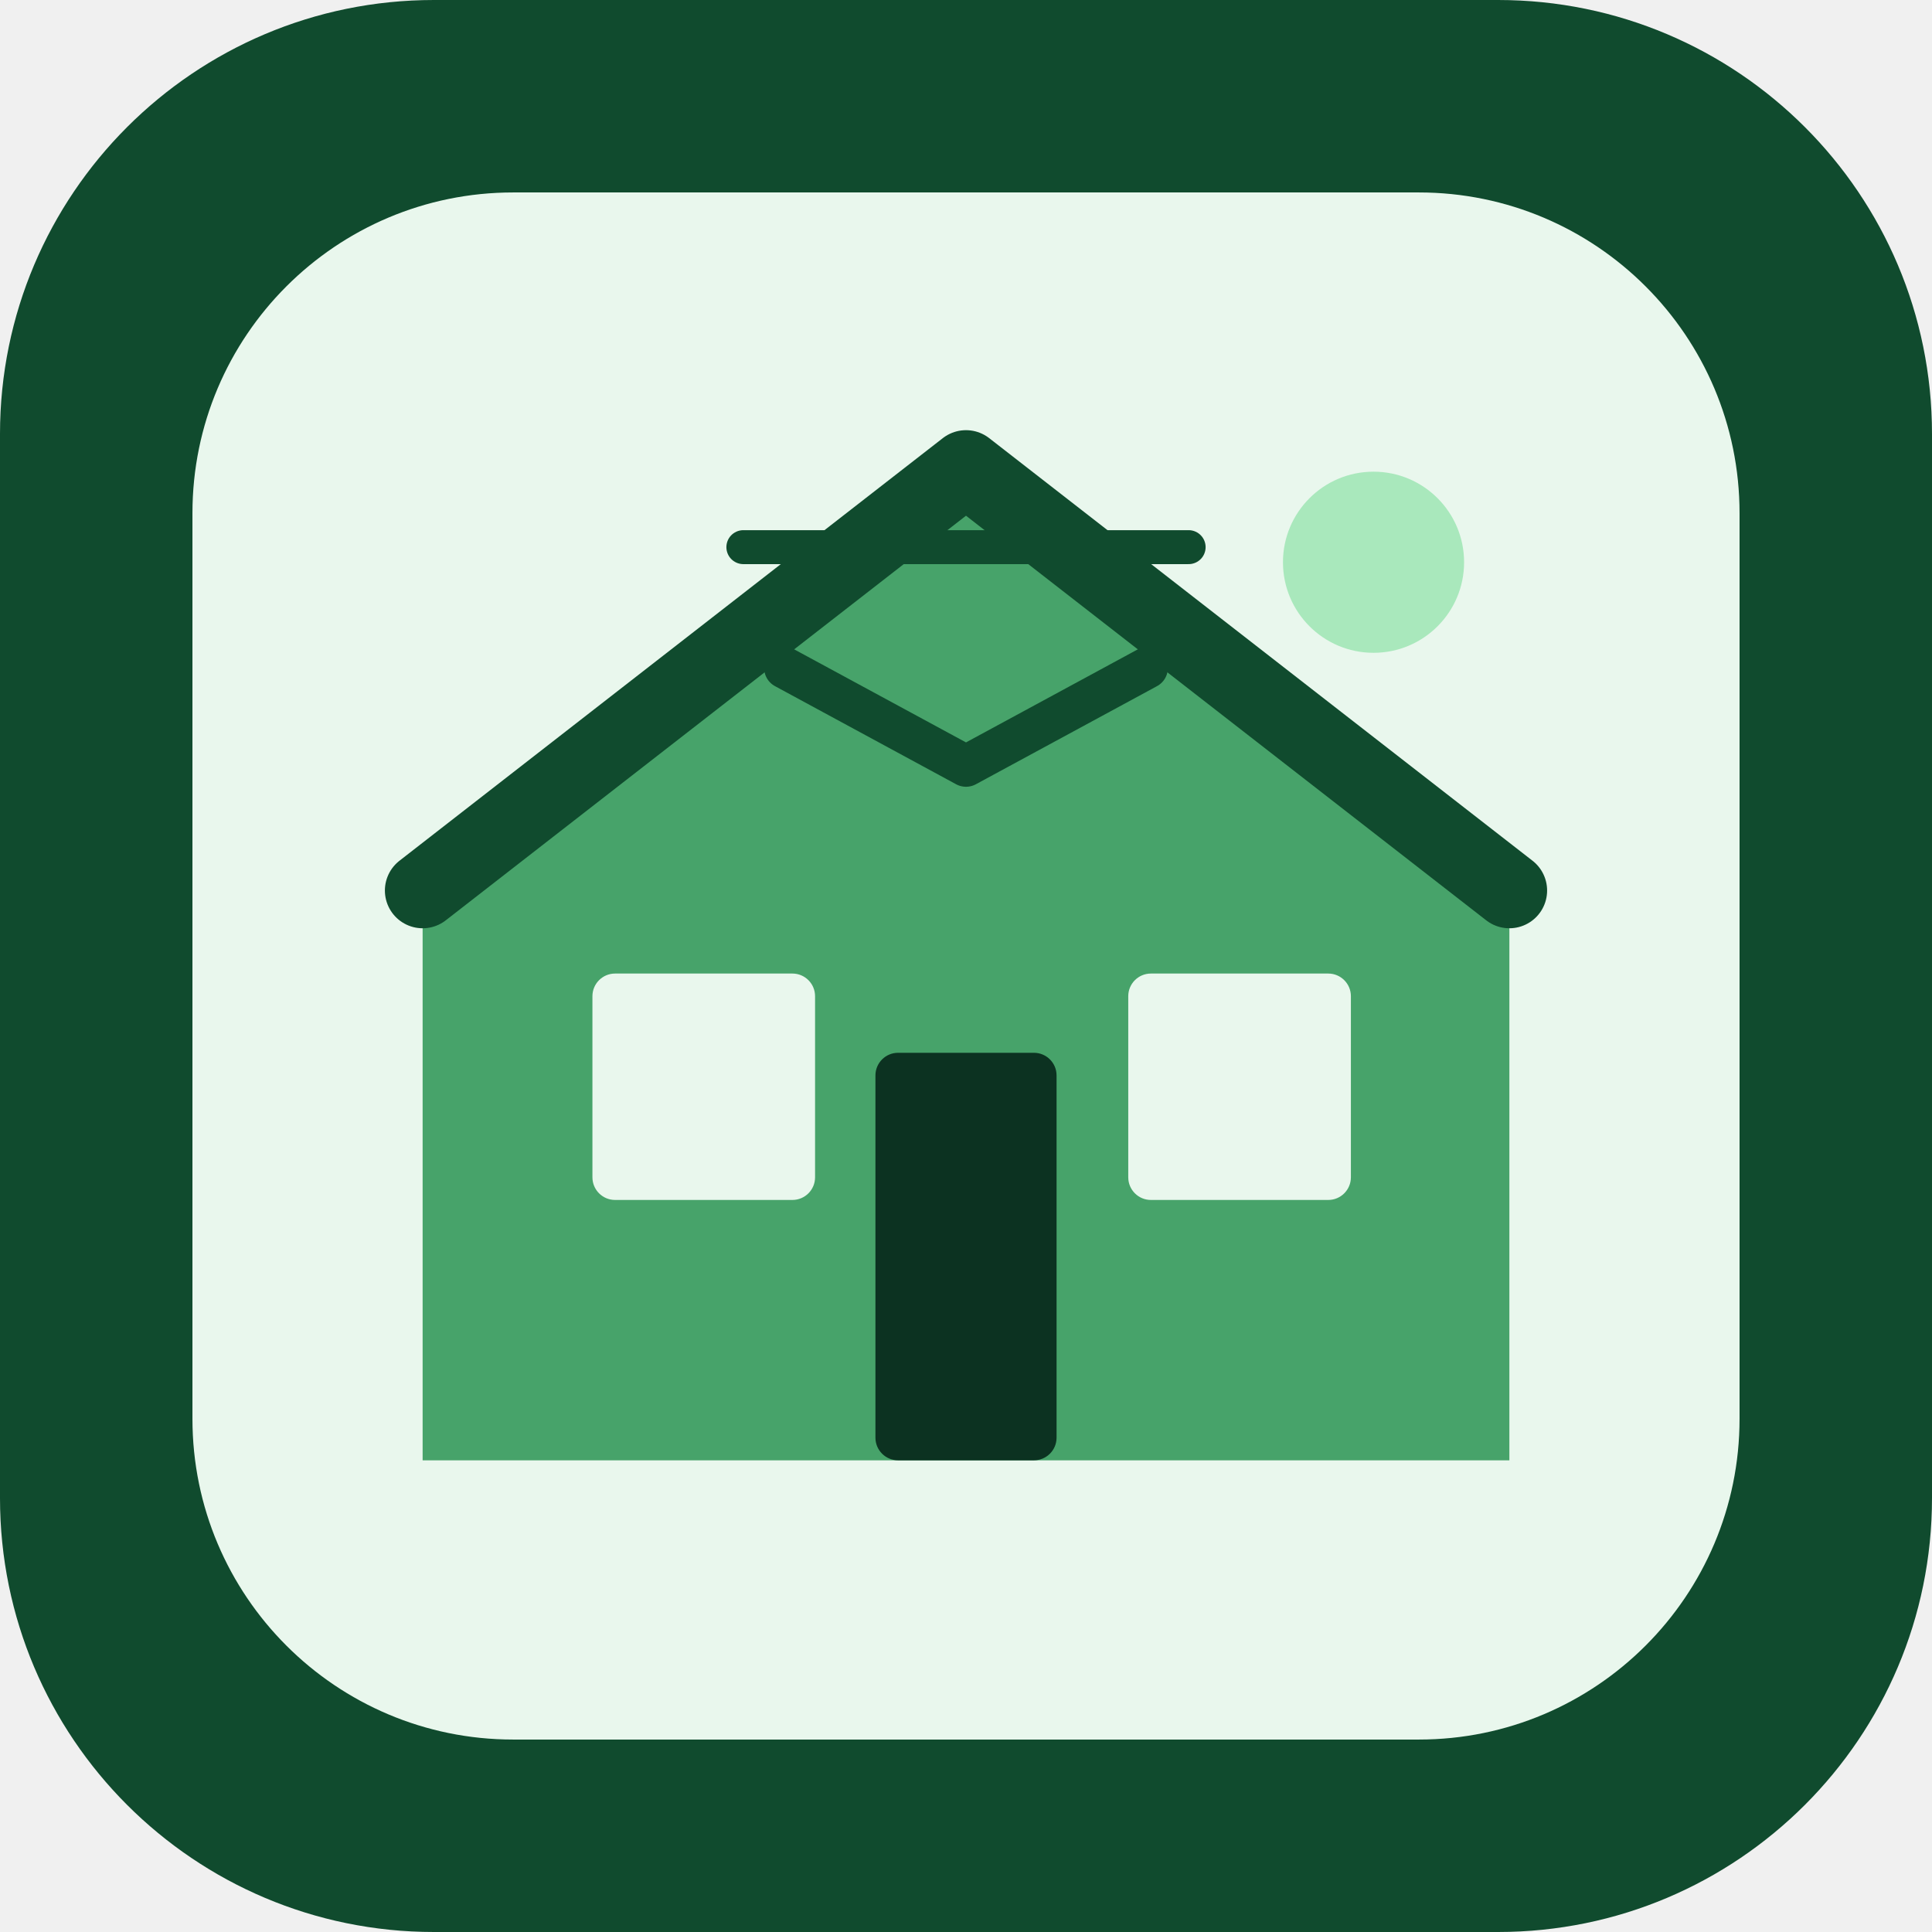
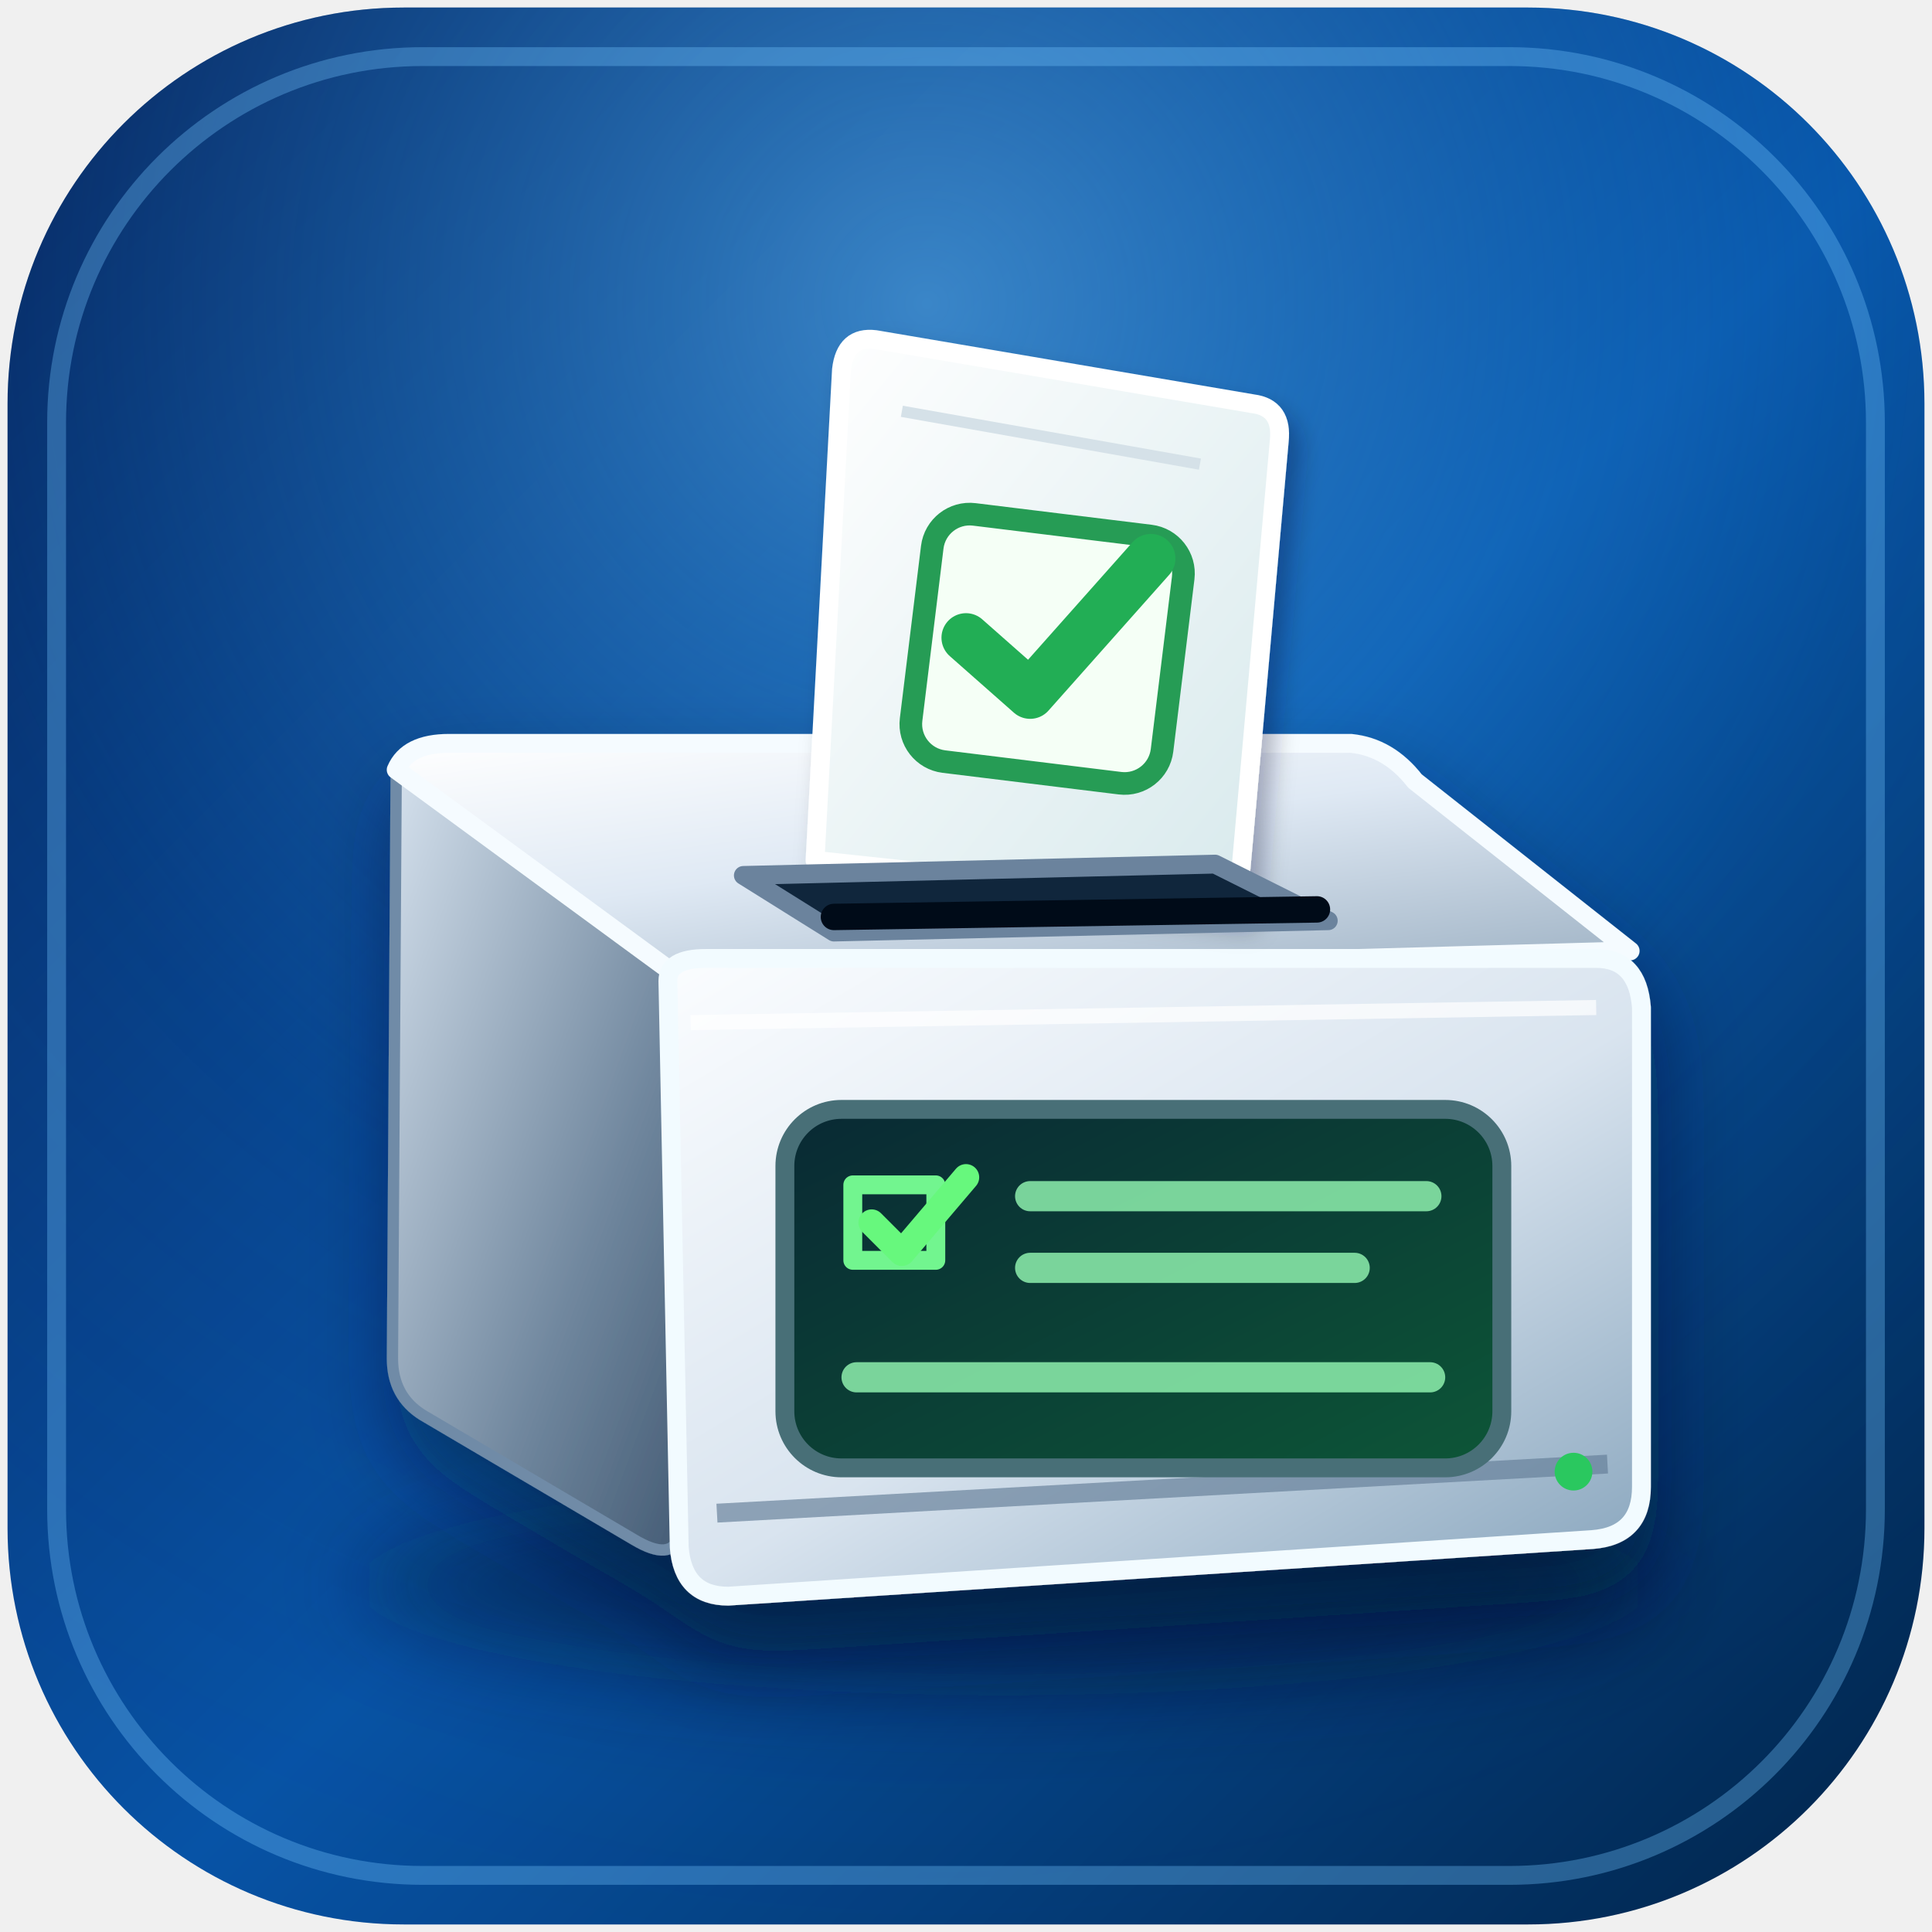
- <svg xmlns="http://www.w3.org/2000/svg" viewBox="0 0 512 512">
-   <rect width="512" height="512" rx="115" fill="#104b2e" />
-   <rect x="51" y="51" width="410" height="410" rx="85" fill="#e9f7ed" />
-   <path d="M112 236 256 124 400 236v151H112Z" fill="#47a36a" />
-   <path d="M112 236 256 124 400 236" stroke="#104b2e" stroke-width="20" fill="none" stroke-linecap="round" stroke-linejoin="round" />
-   <rect x="157" y="258" width="59" height="60" rx="6" fill="#e9f7ed" />
-   <rect x="299" y="258" width="59" height="60" rx="6" fill="#e9f7ed" />
-   <rect x="232" y="279" width="48" height="108" rx="6" fill="#0c3221" />
-   <path d="M197 145h118" stroke="#104b2e" stroke-width="9" stroke-linecap="round" />
-   <path d="m208 177 48 26 48-26" stroke="#104b2e" stroke-width="11" fill="none" stroke-linecap="round" stroke-linejoin="round" />
-   <circle cx="364" cy="149" r="24" fill="#a9e8bc" />
+ <svg xmlns="http://www.w3.org/2000/svg" width="512" height="512" viewBox="0 0 512 512" role="img" aria-labelledby="title desc">
+   <defs>
+     <linearGradient id="background" x1="0" x2="1" y1="0" y2="1">
+       <stop offset="0" stop-color="#061c50" />
+       <stop offset=".53" stop-color="#0753a6" />
+       <stop offset="1" stop-color="#012347" />
+     </linearGradient>
+     <radialGradient id="shine" cx=".48" cy=".16" r=".85">
+       <stop offset="0" stop-color="#65c1ff" stop-opacity=".55" />
+       <stop offset=".6" stop-color="#1387e5" stop-opacity=".08" />
+       <stop offset="1" stop-color="#032253" stop-opacity="0" />
+     </radialGradient>
+     <linearGradient id="side" x1="0" x2="1" y1="0" y2="1">
+       <stop offset="0" stop-color="#d5e1ed" />
+       <stop offset=".65" stop-color="#70879e" />
+       <stop offset="1" stop-color="#465d76" />
+     </linearGradient>
+     <linearGradient id="top" x1="0" x2=".75" y1="0" y2="1">
+       <stop offset="0" stop-color="#ffffff" />
+       <stop offset=".5" stop-color="#dfe9f4" />
+       <stop offset="1" stop-color="#a9bbcc" />
+     </linearGradient>
+     <linearGradient id="front" x1="0" x2=".9" y1="0" y2="1">
+       <stop offset="0" stop-color="#fbfdff" />
+       <stop offset=".55" stop-color="#d9e4ef" />
+       <stop offset="1" stop-color="#8da9c0" />
+     </linearGradient>
+     <linearGradient id="screen" x1="0" x2="1" y1="0" y2="1">
+       <stop offset="0" stop-color="#092934" />
+       <stop offset="1" stop-color="#0d5637" />
+     </linearGradient>
+     <linearGradient id="ballot" x1="0" x2="1" y1="0" y2="1">
+       <stop offset="0" stop-color="#ffffff" />
+       <stop offset="1" stop-color="#d7e9ec" />
+     </linearGradient>
+     <linearGradient id="green" x1="0" x2="1" y1="0" y2="1">
+       <stop offset="0" stop-color="#81ff76" />
+       <stop offset="1" stop-color="#21b951" />
+     </linearGradient>
+     <filter id="shadow" x="-35%" y="-50%" width="170%" height="200%">
+       <feGaussianBlur stdDeviation="12" />
+     </filter>
+     <filter id="cast" x="-30%" y="-30%" width="160%" height="180%">
+       <feDropShadow dx="2" dy="13" stdDeviation="11" flood-color="#00152e" flood-opacity=".5" />
+     </filter>
+     <filter id="card" x="-30%" y="-30%" width="160%" height="180%">
+       <feDropShadow dx="3" dy="4" stdDeviation="3" flood-color="#001331" flood-opacity=".3" />
+     </filter>
+   </defs>
+   <rect x="2" y="2" width="508" height="508" rx="105" fill="url(#background)" />
+   <rect x="2" y="2" width="508" height="508" rx="105" fill="url(#shine)" />
+   <rect x="15" y="15" width="482" height="482" rx="97" fill="none" stroke="#75c5ff" stroke-opacity=".34" stroke-width="5" />
+   <ellipse cx="266" cy="420" rx="171" ry="29" fill="#00112b" opacity=".44" filter="url(#shadow)" />
+   <g filter="url(#cast)">
+     <path d="M105 204 L180 253 L180 407 Q178 414 168 408 L112 375 Q104 370 104 360 Z" fill="url(#side)" stroke="#708ba7" stroke-width="3" stroke-linejoin="round" />
+     <path d="M105 204 Q108 197 119 197 L358 197 Q368 198 375 207 L432 252 L180 259 Z" fill="url(#top)" stroke="#f5fbff" stroke-width="5" stroke-linejoin="round" />
+     <path d="M177 260 Q177 254 187 254 L423 254 Q434 254 435 267 L435 394 Q435 407 422 408 L193 423 Q181 423 180 410 Z" fill="url(#front)" stroke="#f2fbff" stroke-width="5" stroke-linejoin="round" />
+     <path d="M183 271 L423 267" stroke="#fff" stroke-width="4" opacity=".7" />
+     <path d="M190 401 L426 388" stroke="#627c96" stroke-width="5" opacity=".65" />
+   </g>
+   <g filter="url(#card)">
+     <path d="M223 98 Q224 89 232 90 L332 107 Q340 108 339 117 L328 240 L216 228 Z" fill="url(#ballot)" stroke="#ffffff" stroke-width="5" stroke-linejoin="round" />
+     <path d="M239 109 L318 123" fill="none" stroke="#d5e1e8" stroke-width="3" />
+     <rect x="244" y="139" width="67" height="66" rx="10" transform="rotate(7 278 172)" fill="#f5fff6" stroke="#279c54" stroke-width="6" />
+     <path d="M256 169 L273 184 L305 148" fill="none" stroke="#23ae54" stroke-width="13" stroke-linecap="round" stroke-linejoin="round" />
+   </g>
+   <path d="M197 232 L322 229 L352 244 L221 247 Z" fill="#10263c" stroke="#6b839d" stroke-width="5" stroke-linejoin="round" />
+   <path d="M221 243 L349 241" stroke="#000b18" stroke-width="7" stroke-linecap="round" />
+   <rect x="208" y="294" width="190" height="95" rx="15" fill="url(#screen)" stroke="#486f77" stroke-width="5" />
+   <path d="M226 314 L248 314 L248 334 L226 334 Z" fill="none" stroke="#72f58f" stroke-width="5" stroke-linejoin="round" />
+   <path d="M231 324 L239 332 L256 312" fill="none" stroke="#67f87d" stroke-width="7" stroke-linecap="round" stroke-linejoin="round" />
+   <path d="M273 317 H378 M273 336 H359 M227 365 H379" stroke="#8defad" stroke-width="8" opacity=".85" stroke-linecap="round" />
+   <circle cx="417" cy="390" r="5" fill="#2ac85f" />
</svg>
